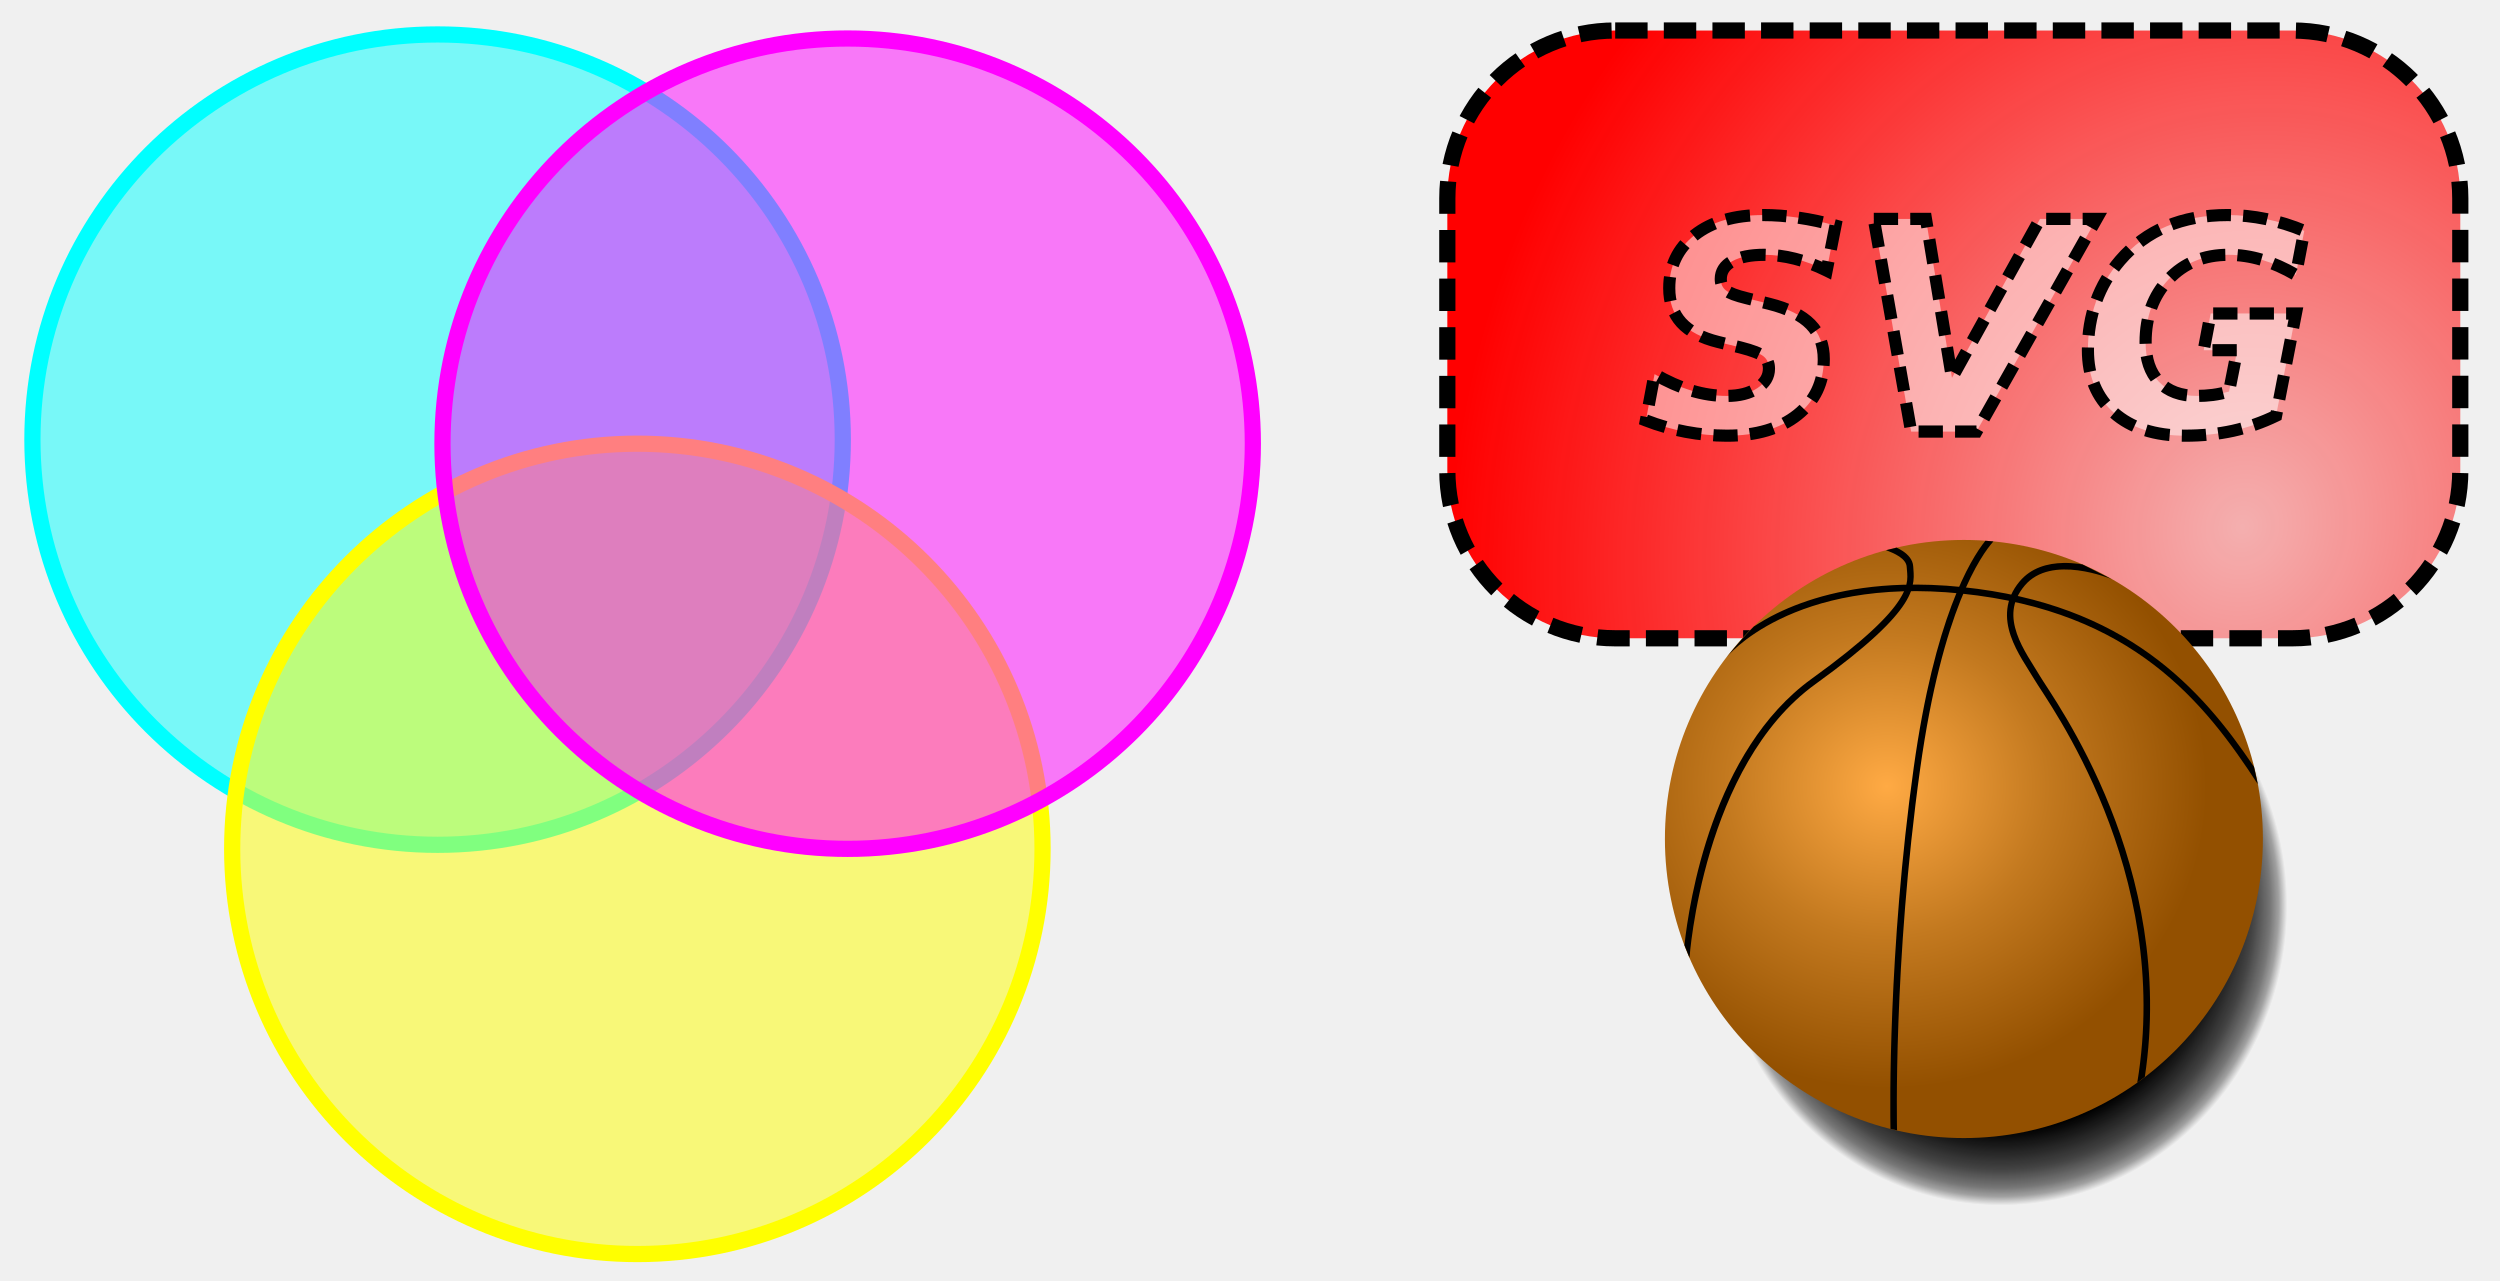
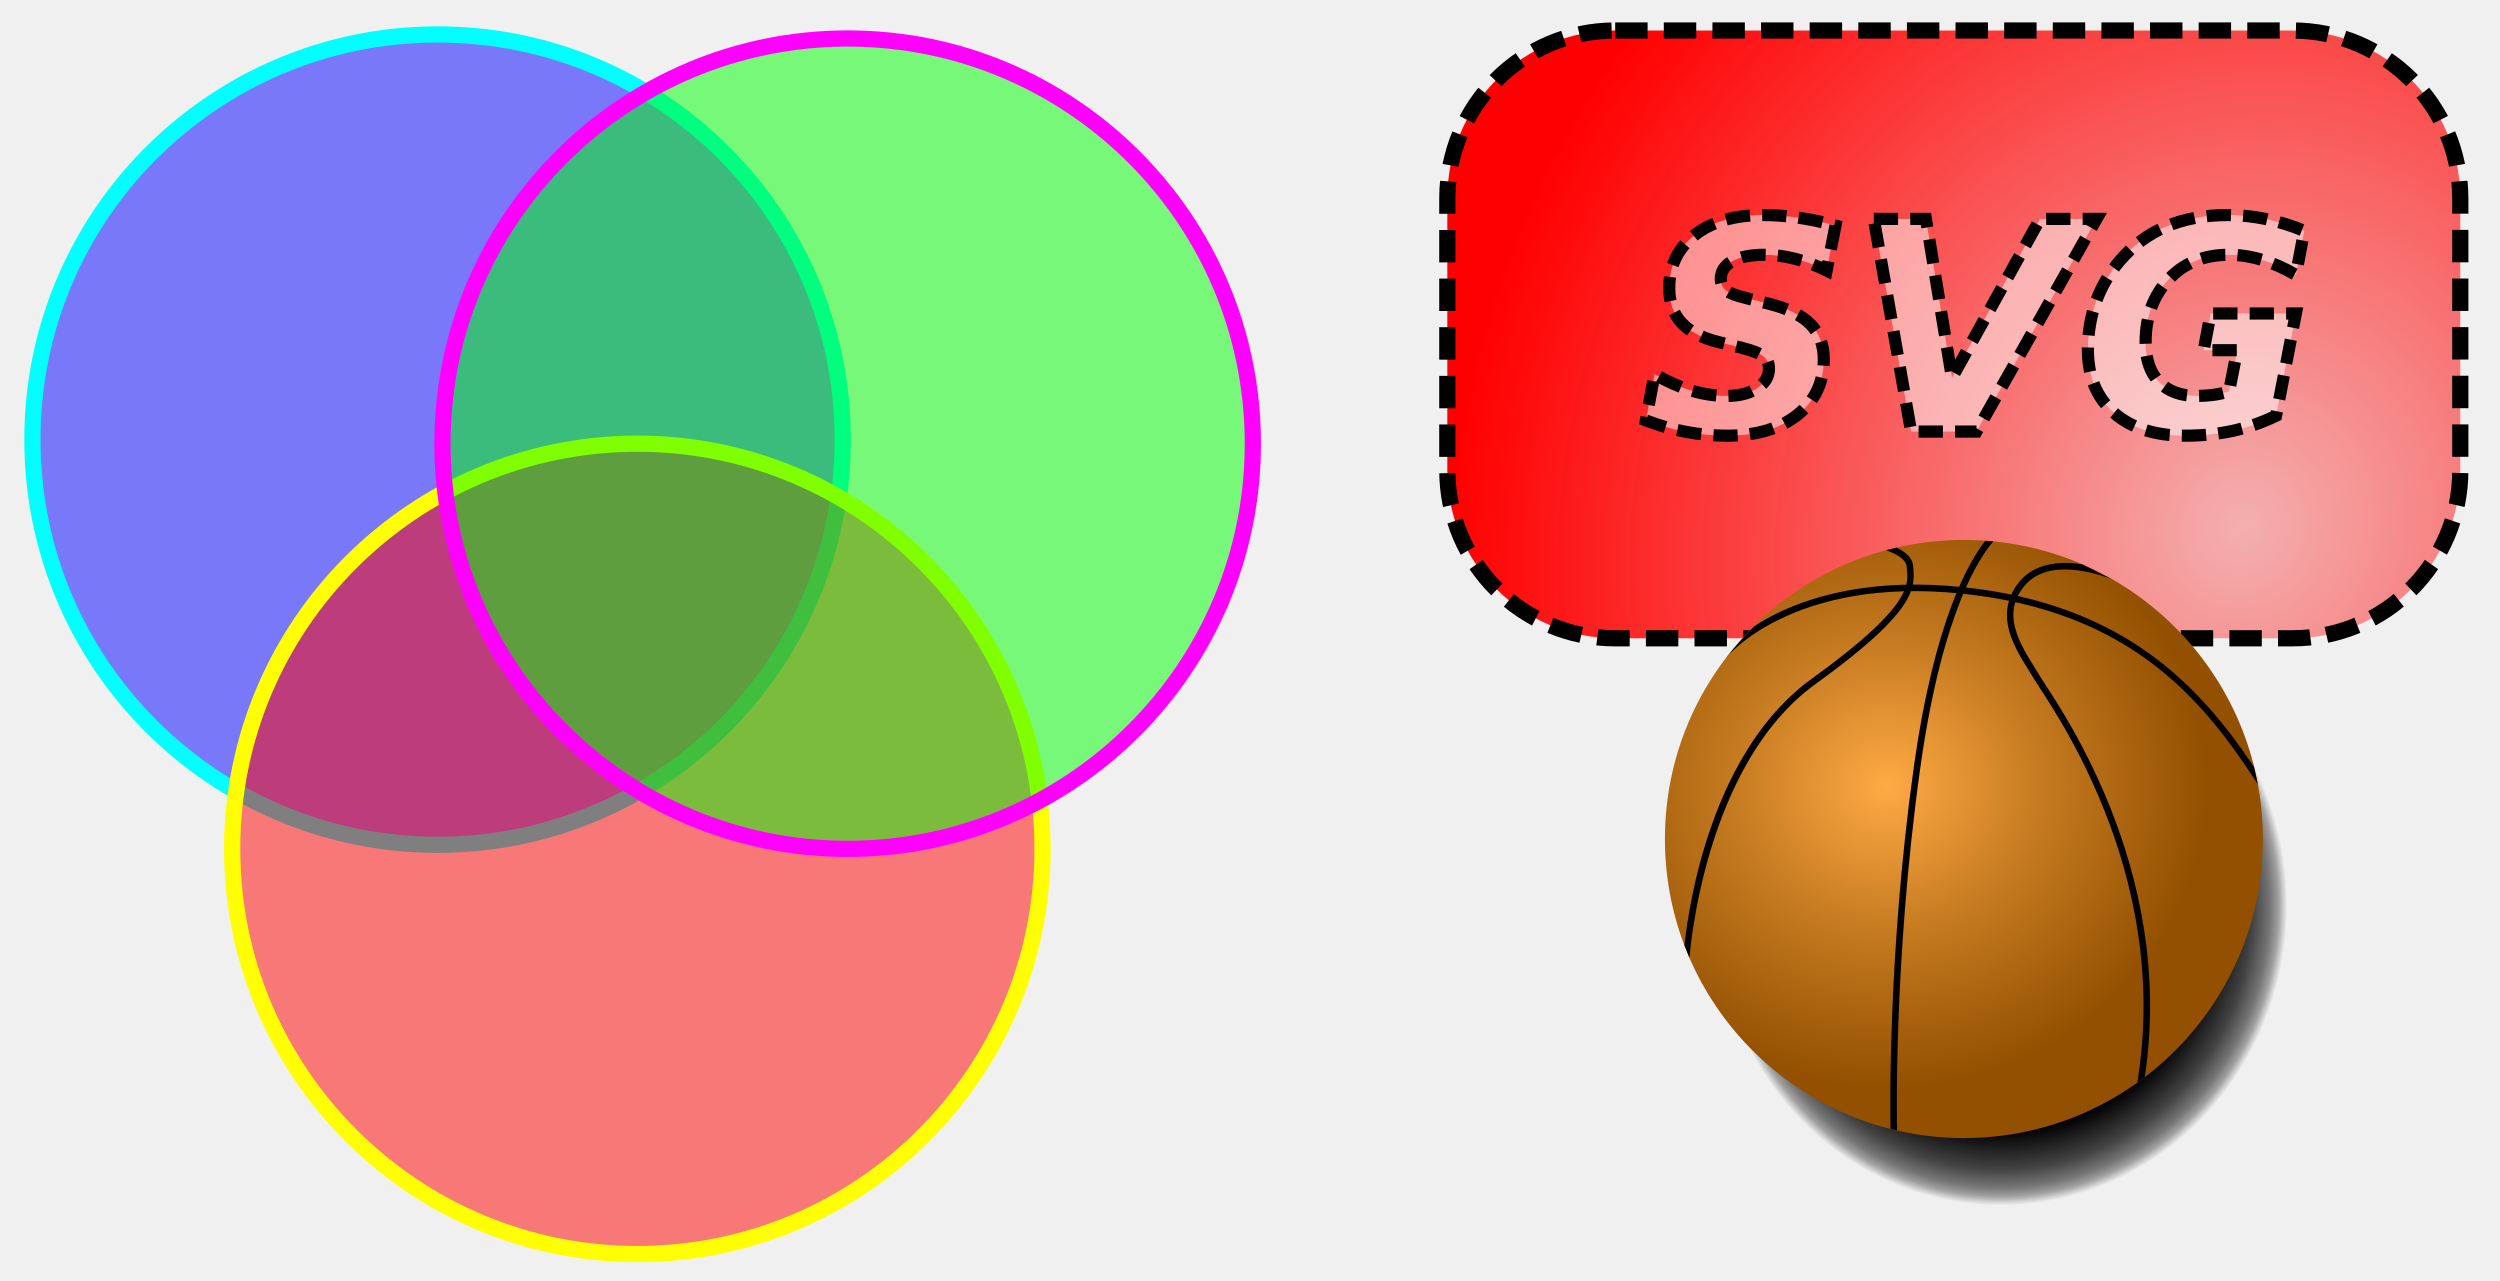
<svg xmlns="http://www.w3.org/2000/svg" width="617" height="316">
  <defs>
    <radialGradient id="g" cx="549.29" cy="159.12" r="127" gradientUnits="userSpaceOnUse" gradientTransform="matrix(.65 -1.52 1.4 .601129 -26.35 869.29)">
      <stop offset="0" stop-color="#f00" stop-opacity=".27" />
      <stop offset="1" stop-color="#f00" />
    </radialGradient>
    <radialGradient id="h" cx="492.86" cy="379.51" r="184.96" gradientUnits="userSpaceOnUse" gradientTransform="matrix(.945 .042 -0.043 .988 43.598 -15.991)">
      <stop offset=".5" />
      <stop offset=".75" />
      <stop offset=".88" stop-opacity=".72" />
      <stop offset=".94" stop-opacity=".51" />
      <stop offset=".97" stop-opacity=".33" />
      <stop offset="1" stop-opacity="0" />
    </radialGradient>
    <radialGradient id="k" cx="449.13" cy="345.23" r="184.96" gradientUnits="userSpaceOnUse" gradientTransform="matrix(1.06 0 0 1 -30.44 2)">
      <stop offset="0" stop-color="#fa4" />
      <stop offset=".5" stop-color="#c3791f" />
      <stop offset="1" stop-color="#935000" />
    </radialGradient>
  </defs>
  <g fill-opacity=".5" stroke-width="4">
-     <circle cx="108" cy="108.5" r="100" fill="#0ff" stroke="#0ff" />
-     <circle cx="157.3" cy="209.5" r="100" fill="#ff0" stroke="#ff0" />
-     <circle cx="209.2" cy="109.5" r="100" fill="#f0f" stroke="#f0f" />
+     <circle cx="108" cy="108.5" r="100" fill="#00f" stroke="#0ff" />
+     <circle cx="157.3" cy="209.5" r="100" fill="#f00" stroke="#ff0" />
+     <circle cx="209.2" cy="109.5" r="100" fill="#0f0" stroke="#f0f" />
  </g>
  <rect x="357.2" y="7.53" width="250" height="150" rx="41.429" fill="url(#g)" stroke="#000" stroke-width="4" stroke-dasharray="8 4" />
  <text x="405.11" y="106.51" font-family="Bitstream Vera Sans" font-size="72" font-style="oblique" font-weight="700" fill="#fff" fill-opacity=".5" stroke="#000" stroke-width="3" stroke-dasharray="6 3">SVG</text>
  <g transform="matrix(.4033 0 0 .4034 284.7118 53.5686)">
    <path fill="url(#h)" transform="translate(25.72 42.14)" d="M675.82 379.51A182.96 182.96 0 1 0 309.89 379.51 182.96 182.96 0 1 0 675.82 379.51" />
    <path fill="url(#k)" transform="translate(3 1)" d="M675.82 379.51A182.96 182.96 0 1 0 309.89 379.51 182.96 182.96 0 1 0 675.82 379.51" />
    <path d="M448.21 203.84C450.36 204.63 453.75 205.95 456.34 207.72 458.94 209.49 460.71 211.6 460.84 214 461.16 219.5 462.73 224.23 456.31 234.22 449.89 244.21 435.16 259.08 402.75 282.44 341.89 326.3 327.7 419.11 324.83 445.46L327.94 453.22C327.94 453.22 336.06 335.44 405.09 285.69 437.69 262.19 452.72 247.17 459.66 236.38 466.59 225.58 465.12 218.64 464.84 213.75 464.61 209.57 461.69 206.56 458.59 204.44 457.31 203.56 455.95 202.87 454.65 202.24L448.21 203.84" />
    <path d="M509.02 198.03C499.53 209.87 477.92 245.51 465.16 336.75 449.4 449.43 450.71 546.83 450.92 557.84L454.94 558.75C454.94 558.75 452.44 456.6 469.13 337.28 482.75 239.88 506.43 206.86 513.9 198.46 513.9 198.46 509.02 198.03 509.02 198.03" />
    <path d="M556.69 211.63C547.04 211.81 537.02 214.52 529.97 222.91 520.74 233.89 520.92 245.76 524.5 256.19 528.08 266.61 534.88 275.93 538.97 282.88 541.2 286.67 547.46 295.58 555.44 309.19 563.42 322.8 573.03 340.98 581.72 362.78 599.1 406.39 612.73 464.47 601.94 529.59 601.94 529.59 606.57 526.08 606.57 526.08 616.26 461.74 602.64 404.43 585.44 361.28 576.65 339.24 566.93 320.89 558.88 307.16 550.82 293.42 544.35 284.15 542.41 280.84 538.14 273.59 531.59 264.51 528.28 254.88 524.97 245.24 524.71 235.41 533.03 225.5 541.18 215.8 554.2 214.66 565.56 216.13 576.92 217.59 586.26 221.52 586.26 221.52 586.26 221.52 568.5 212.56 568.5 212.56 567.64 212.42 566.98 212.27 566.09 212.16 563.09 211.77 559.9 211.56 556.69 211.63" />
    <path d="M458.16 224.97C424.33 226.02 399.2 233.81 381.5 242.41 376.06 245.05 371.36 247.88 367.29 250.52 362.72 255.08 357.49 260.81 350.56 269.41 350.56 269.41 360.3 257.15 383.25 246 406.2 234.85 442.22 224.98 494.53 230.38 599.18 241.17 643.21 296.98 675.72 347 675.72 347 673.38 336.37 673.38 336.37 641.03 288.32 594.99 236.7 494.94 226.38 481.69 225.01 469.43 224.62 458.16 224.97" />
  </g>
</svg>
